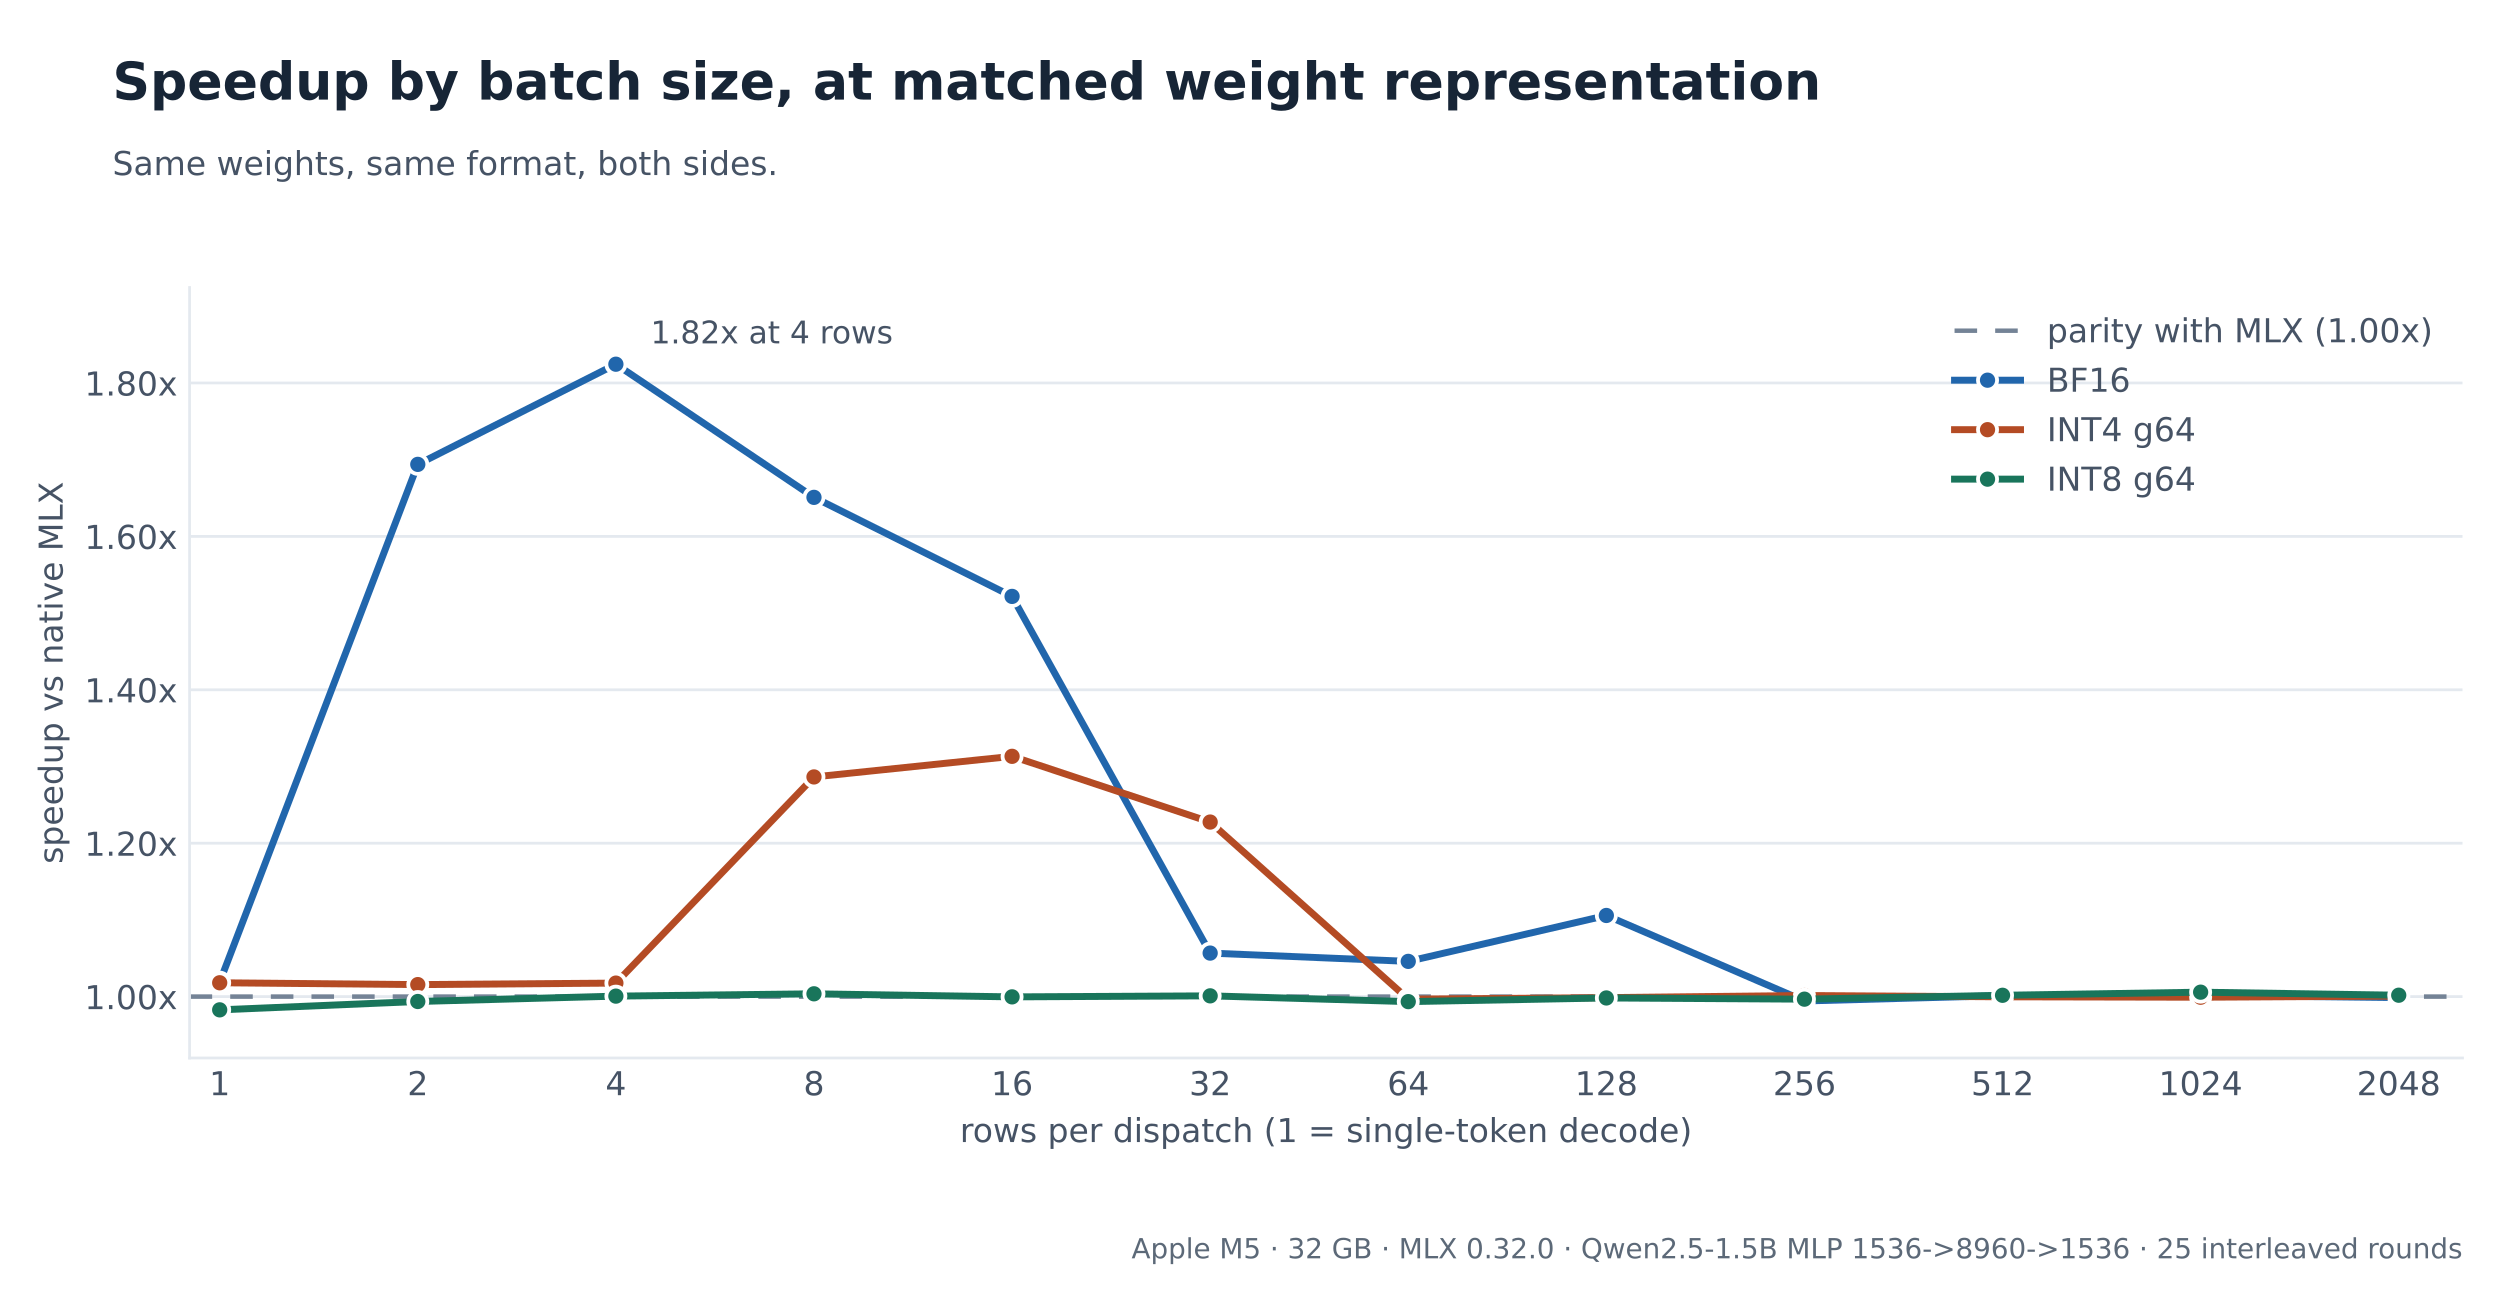
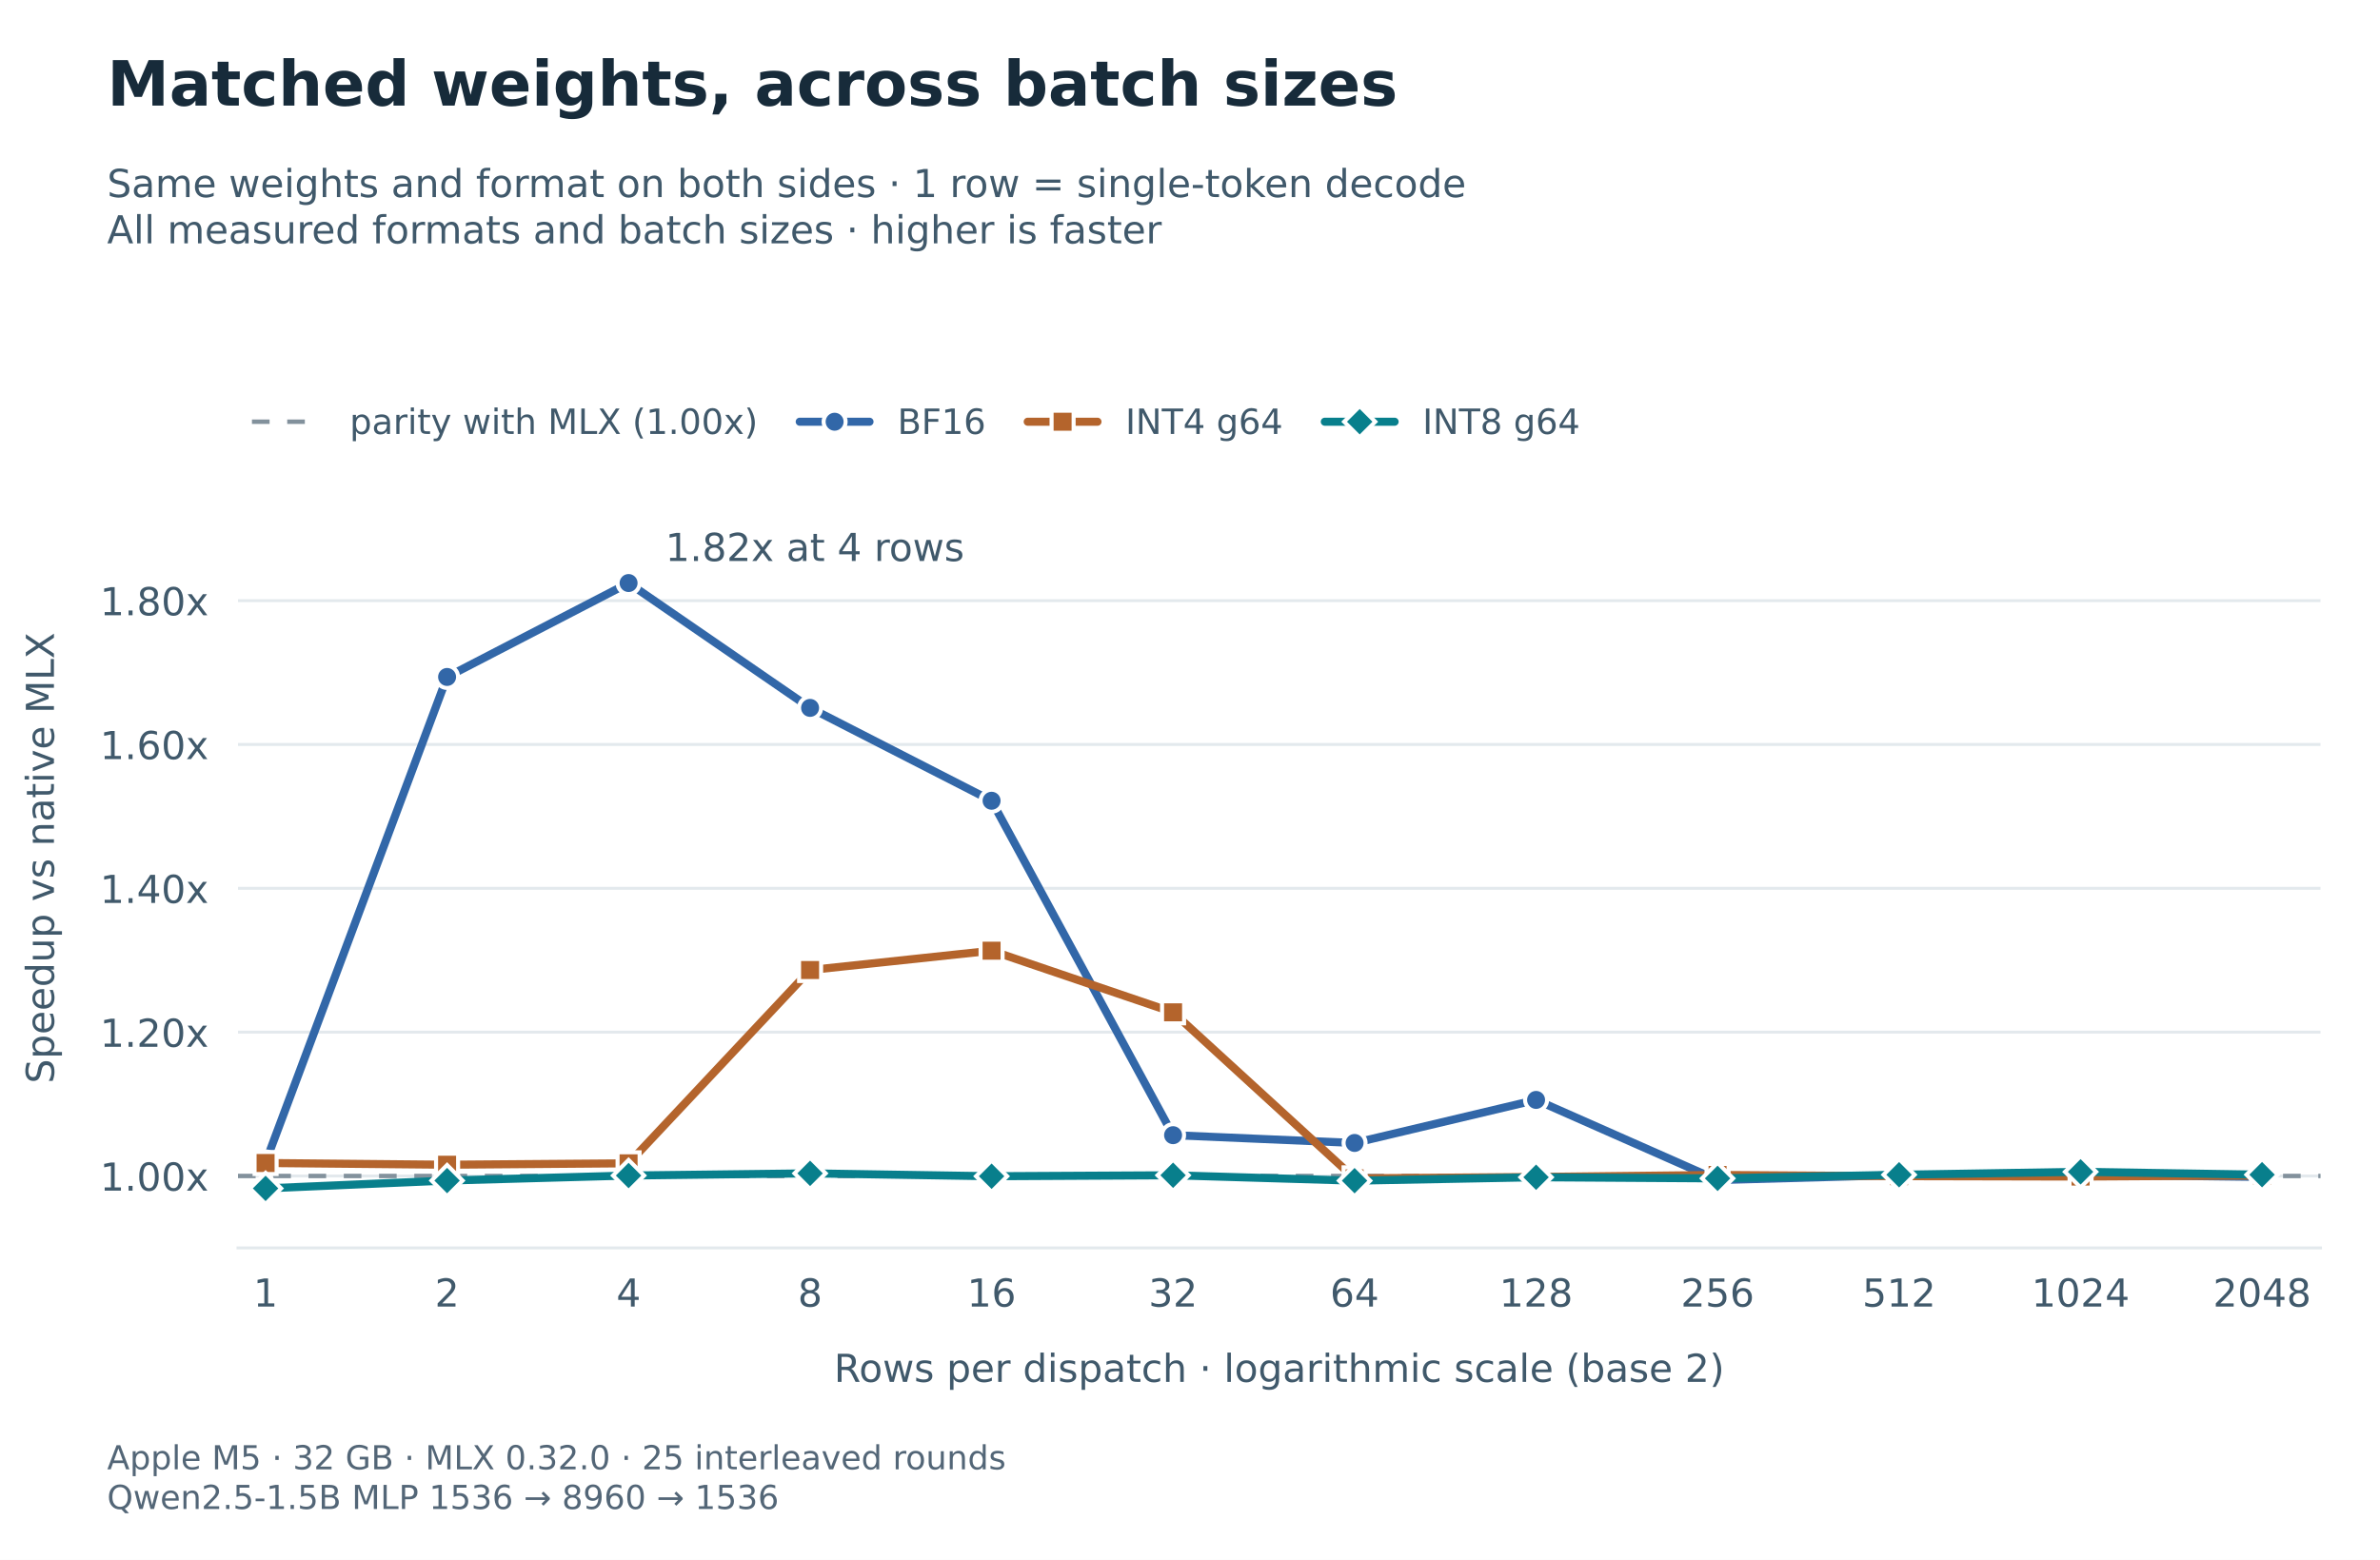
- <svg xmlns="http://www.w3.org/2000/svg" xmlns:xlink="http://www.w3.org/1999/xlink" width="720pt" height="374.4pt" viewBox="0 0 720 374.4" version="1.1">
+ <svg xmlns="http://www.w3.org/2000/svg" xmlns:xlink="http://www.w3.org/1999/xlink" width="648pt" height="424.8pt" viewBox="0 0 648 424.8" version="1.1">
  <defs>
    <style type="text/css">*{stroke-linejoin: round; stroke-linecap: butt}</style>
  </defs>
  <g id="figure_1">
    <g id="patch_1">
-       <path d="M 0 374.4  L 720 374.4  L 720 0  L 0 0  z " style="fill: #ffffff" />
+       <path d="M 0 424.8 L 648 424.8 L 648 0 L 0 0 z " style="fill: #ffffff" />
    </g>
    <g id="axes_1">
      <g id="patch_2">
-         <path d="M 54.6 304.7  L 709.2 304.7  L 709.2 82.8  L 54.6 82.8  z " style="fill: #ffffff" />
+         <path d="M 64.8 339.84 L 631.8 339.84 L 631.8 127.44 L 64.8 127.44 z " style="fill: #ffffff" />
      </g>
      <g id="matplotlib.axis_1">
        <g id="xtick_1">
          <g id="line2d_1" />
          <g id="text_1">
-             <text style="font-size: 9.5px; font-family: 'DejaVu Sans', 'Arial', 'Helvetica', sans-serif; text-anchor: middle; fill: #465365" x="63.272" y="315.418" transform="rotate(-0 63.27194 315.4178)">1</text>
+             <text style="font-size: 10.5px; font-family: 'DejaVu Sans', 'Arial', 'Helvetica', sans-serif; text-anchor: middle; fill: #40596b" x="72.311" y="355.818" transform="rotate(-0 72.31144 355.8175)">1</text>
          </g>
        </g>
        <g id="xtick_2">
          <g id="line2d_2" />
          <g id="text_2">
-             <text style="font-size: 9.5px; font-family: 'DejaVu Sans', 'Arial', 'Helvetica', sans-serif; text-anchor: middle; fill: #465365" x="120.323" y="315.418" transform="rotate(-0 120.323 315.4178)">2</text>
+             <text style="font-size: 10.5px; font-family: 'DejaVu Sans', 'Arial', 'Helvetica', sans-serif; text-anchor: middle; fill: #40596b" x="121.728" y="355.818" transform="rotate(-0 121.7278 355.8175)">2</text>
          </g>
        </g>
        <g id="xtick_3">
          <g id="line2d_3" />
          <g id="text_3">
-             <text style="font-size: 9.5px; font-family: 'DejaVu Sans', 'Arial', 'Helvetica', sans-serif; text-anchor: middle; fill: #465365" x="177.374" y="315.418" transform="rotate(-0 177.3741 315.4178)">4</text>
+             <text style="font-size: 10.5px; font-family: 'DejaVu Sans', 'Arial', 'Helvetica', sans-serif; text-anchor: middle; fill: #40596b" x="171.144" y="355.818" transform="rotate(-0 171.1442 355.8175)">4</text>
          </g>
        </g>
        <g id="xtick_4">
          <g id="line2d_4" />
          <g id="text_4">
-             <text style="font-size: 9.5px; font-family: 'DejaVu Sans', 'Arial', 'Helvetica', sans-serif; text-anchor: middle; fill: #465365" x="234.425" y="315.418" transform="rotate(-0 234.4251 315.4178)">8</text>
+             <text style="font-size: 10.5px; font-family: 'DejaVu Sans', 'Arial', 'Helvetica', sans-serif; text-anchor: middle; fill: #40596b" x="220.561" y="355.818" transform="rotate(-0 220.5605 355.8175)">8</text>
          </g>
        </g>
        <g id="xtick_5">
          <g id="line2d_5" />
          <g id="text_5">
-             <text style="font-size: 9.5px; font-family: 'DejaVu Sans', 'Arial', 'Helvetica', sans-serif; text-anchor: middle; fill: #465365" x="291.476" y="315.418" transform="rotate(-0 291.4762 315.4178)">16</text>
+             <text style="font-size: 10.5px; font-family: 'DejaVu Sans', 'Arial', 'Helvetica', sans-serif; text-anchor: middle; fill: #40596b" x="269.977" y="355.818" transform="rotate(-0 269.9769 355.8175)">16</text>
          </g>
        </g>
        <g id="xtick_6">
          <g id="line2d_6" />
          <g id="text_6">
-             <text style="font-size: 9.5px; font-family: 'DejaVu Sans', 'Arial', 'Helvetica', sans-serif; text-anchor: middle; fill: #465365" x="348.527" y="315.418" transform="rotate(-0 348.5273 315.4178)">32</text>
+             <text style="font-size: 10.5px; font-family: 'DejaVu Sans', 'Arial', 'Helvetica', sans-serif; text-anchor: middle; fill: #40596b" x="319.393" y="355.818" transform="rotate(-0 319.3933 355.8175)">32</text>
          </g>
        </g>
        <g id="xtick_7">
          <g id="line2d_7" />
          <g id="text_7">
-             <text style="font-size: 9.5px; font-family: 'DejaVu Sans', 'Arial', 'Helvetica', sans-serif; text-anchor: middle; fill: #465365" x="405.578" y="315.418" transform="rotate(-0 405.5783 315.4178)">64</text>
+             <text style="font-size: 10.5px; font-family: 'DejaVu Sans', 'Arial', 'Helvetica', sans-serif; text-anchor: middle; fill: #40596b" x="368.81" y="355.818" transform="rotate(-0 368.8096 355.8175)">64</text>
          </g>
        </g>
        <g id="xtick_8">
          <g id="line2d_8" />
          <g id="text_8">
-             <text style="font-size: 9.5px; font-family: 'DejaVu Sans', 'Arial', 'Helvetica', sans-serif; text-anchor: middle; fill: #465365" x="462.629" y="315.418" transform="rotate(-0 462.6294 315.4178)">128</text>
+             <text style="font-size: 10.5px; font-family: 'DejaVu Sans', 'Arial', 'Helvetica', sans-serif; text-anchor: middle; fill: #40596b" x="418.226" y="355.818" transform="rotate(-0 418.226 355.8175)">128</text>
          </g>
        </g>
        <g id="xtick_9">
          <g id="line2d_9" />
          <g id="text_9">
-             <text style="font-size: 9.5px; font-family: 'DejaVu Sans', 'Arial', 'Helvetica', sans-serif; text-anchor: middle; fill: #465365" x="519.68" y="315.418" transform="rotate(-0 519.6805 315.4178)">256</text>
+             <text style="font-size: 10.5px; font-family: 'DejaVu Sans', 'Arial', 'Helvetica', sans-serif; text-anchor: middle; fill: #40596b" x="467.642" y="355.818" transform="rotate(-0 467.6424 355.8175)">256</text>
          </g>
        </g>
        <g id="xtick_10">
          <g id="line2d_10" />
          <g id="text_10">
-             <text style="font-size: 9.5px; font-family: 'DejaVu Sans', 'Arial', 'Helvetica', sans-serif; text-anchor: middle; fill: #465365" x="576.732" y="315.418" transform="rotate(-0 576.7315 315.4178)">512</text>
+             <text style="font-size: 10.5px; font-family: 'DejaVu Sans', 'Arial', 'Helvetica', sans-serif; text-anchor: middle; fill: #40596b" x="517.059" y="355.818" transform="rotate(-0 517.0587 355.8175)">512</text>
          </g>
        </g>
        <g id="xtick_11">
          <g id="line2d_11" />
          <g id="text_11">
-             <text style="font-size: 9.5px; font-family: 'DejaVu Sans', 'Arial', 'Helvetica', sans-serif; text-anchor: middle; fill: #465365" x="633.783" y="315.418" transform="rotate(-0 633.7826 315.4178)">1024</text>
+             <text style="font-size: 10.5px; font-family: 'DejaVu Sans', 'Arial', 'Helvetica', sans-serif; text-anchor: middle; fill: #40596b" x="566.475" y="355.818" transform="rotate(-0 566.4751 355.8175)">1024</text>
          </g>
        </g>
        <g id="xtick_12">
          <g id="line2d_12" />
          <g id="text_12">
-             <text style="font-size: 9.5px; font-family: 'DejaVu Sans', 'Arial', 'Helvetica', sans-serif; text-anchor: middle; fill: #465365" x="690.834" y="315.418" transform="rotate(-0 690.8337 315.4178)">2048</text>
+             <text style="font-size: 10.5px; font-family: 'DejaVu Sans', 'Arial', 'Helvetica', sans-serif; text-anchor: middle; fill: #40596b" x="615.891" y="355.818" transform="rotate(-0 615.8915 355.8175)">2048</text>
          </g>
        </g>
        <g id="text_13">
-           <text style="font-size: 9.5px; font-family: 'DejaVu Sans', 'Arial', 'Helvetica', sans-serif; text-anchor: middle; fill: #465365" x="381.9" y="328.919" transform="rotate(-0 381.9 328.9185)">rows per dispatch  (1 = single-token decode)</text>
+           <text style="font-size: 10.5px; font-family: 'DejaVu Sans', 'Arial', 'Helvetica', sans-serif; text-anchor: middle; fill: #40596b" x="348.3" y="376.318" transform="rotate(-0 348.3 376.3184)">Rows per dispatch · logarithmic scale (base 2)</text>
        </g>
      </g>
      <g id="matplotlib.axis_2">
        <g id="ytick_1">
          <g id="line2d_13">
-             <path d="M 54.6 287.027  L 709.2 287.027  " clip-path="url(#pa5e2920972)" style="fill: none; stroke: #e4e9ef; stroke-width: 0.8; stroke-linecap: square" />
+             <path d="M 64.8 320.254 L 631.8 320.254 " clip-path="url(#pba3c304849)" style="fill: none; stroke: #e3e9ed; stroke-width: 0.8; stroke-linecap: round" />
          </g>
          <g id="line2d_14" />
          <g id="text_14">
-             <text style="font-size: 9.5px; font-family: 'DejaVu Sans', 'Arial', 'Helvetica', sans-serif; text-anchor: end; fill: #465365" x="51.1" y="290.636" transform="rotate(-0 51.1 290.6356)">1.00x</text>
+             <text style="font-size: 10.5px; font-family: 'DejaVu Sans', 'Arial', 'Helvetica', sans-serif; text-anchor: end; fill: #40596b" x="56.8" y="324.243" transform="rotate(-0 56.8 324.2429)">1.00x</text>
          </g>
        </g>
        <g id="ytick_2">
          <g id="line2d_15">
-             <path d="M 54.6 242.844  L 709.2 242.844  " clip-path="url(#pa5e2920972)" style="fill: none; stroke: #e4e9ef; stroke-width: 0.8; stroke-linecap: square" />
+             <path d="M 64.8 281.082 L 631.8 281.082 " clip-path="url(#pba3c304849)" style="fill: none; stroke: #e3e9ed; stroke-width: 0.8; stroke-linecap: round" />
          </g>
          <g id="line2d_16" />
          <g id="text_15">
-             <text style="font-size: 9.5px; font-family: 'DejaVu Sans', 'Arial', 'Helvetica', sans-serif; text-anchor: end; fill: #465365" x="51.1" y="246.453" transform="rotate(-0 51.1 246.4525)">1.20x</text>
+             <text style="font-size: 10.5px; font-family: 'DejaVu Sans', 'Arial', 'Helvetica', sans-serif; text-anchor: end; fill: #40596b" x="56.8" y="285.071" transform="rotate(-0 56.8 285.0712)">1.20x</text>
          </g>
        </g>
        <g id="ytick_3">
          <g id="line2d_17">
-             <path d="M 54.6 198.661  L 709.2 198.661  " clip-path="url(#pa5e2920972)" style="fill: none; stroke: #e4e9ef; stroke-width: 0.8; stroke-linecap: square" />
+             <path d="M 64.8 241.911 L 631.8 241.911 " clip-path="url(#pba3c304849)" style="fill: none; stroke: #e3e9ed; stroke-width: 0.8; stroke-linecap: round" />
          </g>
          <g id="line2d_18" />
          <g id="text_16">
-             <text style="font-size: 9.5px; font-family: 'DejaVu Sans', 'Arial', 'Helvetica', sans-serif; text-anchor: end; fill: #465365" x="51.1" y="202.269" transform="rotate(-0 51.1 202.2694)">1.40x</text>
+             <text style="font-size: 10.5px; font-family: 'DejaVu Sans', 'Arial', 'Helvetica', sans-serif; text-anchor: end; fill: #40596b" x="56.8" y="245.9" transform="rotate(-0 56.8 245.8995)">1.40x</text>
          </g>
        </g>
        <g id="ytick_4">
          <g id="line2d_19">
-             <path d="M 54.6 154.477  L 709.2 154.477  " clip-path="url(#pa5e2920972)" style="fill: none; stroke: #e4e9ef; stroke-width: 0.8; stroke-linecap: square" />
+             <path d="M 64.8 202.739 L 631.8 202.739 " clip-path="url(#pba3c304849)" style="fill: none; stroke: #e3e9ed; stroke-width: 0.8; stroke-linecap: round" />
          </g>
          <g id="line2d_20" />
          <g id="text_17">
-             <text style="font-size: 9.5px; font-family: 'DejaVu Sans', 'Arial', 'Helvetica', sans-serif; text-anchor: end; fill: #465365" x="51.1" y="158.086" transform="rotate(-0 51.1 158.0863)">1.60x</text>
+             <text style="font-size: 10.5px; font-family: 'DejaVu Sans', 'Arial', 'Helvetica', sans-serif; text-anchor: end; fill: #40596b" x="56.8" y="206.728" transform="rotate(-0 56.8 206.7278)">1.60x</text>
          </g>
        </g>
        <g id="ytick_5">
          <g id="line2d_21">
-             <path d="M 54.6 110.294  L 709.2 110.294  " clip-path="url(#pa5e2920972)" style="fill: none; stroke: #e4e9ef; stroke-width: 0.8; stroke-linecap: square" />
+             <path d="M 64.8 163.567 L 631.8 163.567 " clip-path="url(#pba3c304849)" style="fill: none; stroke: #e3e9ed; stroke-width: 0.8; stroke-linecap: round" />
          </g>
          <g id="line2d_22" />
          <g id="text_18">
-             <text style="font-size: 9.5px; font-family: 'DejaVu Sans', 'Arial', 'Helvetica', sans-serif; text-anchor: end; fill: #465365" x="51.1" y="113.903" transform="rotate(-0 51.1 113.9032)">1.80x</text>
+             <text style="font-size: 10.5px; font-family: 'DejaVu Sans', 'Arial', 'Helvetica', sans-serif; text-anchor: end; fill: #40596b" x="56.8" y="167.556" transform="rotate(-0 56.8 167.5561)">1.80x</text>
          </g>
        </g>
        <g id="text_19">
-           <text style="font-size: 9.5px; font-family: 'DejaVu Sans', 'Arial', 'Helvetica', sans-serif; text-anchor: middle; fill: #465365" x="18.043" y="193.75" transform="rotate(-90 18.04262 193.75)">speedup vs native MLX</text>
+           <text style="font-size: 10.5px; font-family: 'DejaVu Sans', 'Arial', 'Helvetica', sans-serif; text-anchor: middle; fill: #40596b" x="14.684" y="233.64" transform="rotate(-90 14.68394 233.64)">Speedup vs native MLX</text>
        </g>
      </g>
      <g id="line2d_23">
-         <path d="M 54.6 287.027  L 709.2 287.027  " clip-path="url(#pa5e2920972)" style="fill: none; stroke-dasharray: 6.5,5.2; stroke-dashoffset: 0; stroke: #748396; stroke-width: 1.3" />
+         <path d="M 64.8 320.254 L 631.8 320.254 " clip-path="url(#pba3c304849)" style="fill: none; stroke-dasharray: 4.8,4.8; stroke-dashoffset: 0; stroke: #82919c; stroke-width: 1.2" />
      </g>
      <g id="patch_3">
-         <path d="M 54.6 304.7  L 54.6 82.8  " style="fill: none; stroke: #e4e9ef; stroke-width: 0.8; stroke-linejoin: miter; stroke-linecap: square" />
-       </g>
-       <g id="patch_4">
-         <path d="M 54.6 304.7  L 709.2 304.7  " style="fill: none; stroke: #e4e9ef; stroke-width: 0.8; stroke-linejoin: miter; stroke-linecap: square" />
+         <path d="M 64.8 339.84 L 631.8 339.84 " style="fill: none; stroke: #e3e9ed; stroke-width: 0.8; stroke-linejoin: miter; stroke-linecap: square" />
      </g>
      <g id="line2d_24">
-         <path d="M 63.272 282.855  L 120.323 133.739  L 177.374 104.892  L 234.425 143.24  L 291.476 171.764  L 348.527 274.489  L 405.578 276.877  L 462.629 263.656  L 519.68 288.282  L 576.732 286.748  L 633.783 286.651  L 690.834 287.311  " clip-path="url(#pa5e2920972)" style="fill: none; stroke: #2166ac; stroke-width: 2; stroke-linecap: square" />
+         <path d="M 72.311 316.555 L 121.728 184.353 L 171.144 158.777 L 220.561 192.776 L 269.977 218.065 L 319.393 309.138 L 368.81 311.256 L 418.226 299.535 L 467.642 321.367 L 517.059 320.007 L 566.475 319.921 L 615.891 320.507 " clip-path="url(#pba3c304849)" style="fill: none; stroke: #3267a8; stroke-width: 2.2; stroke-linecap: round" />
        <defs>
-           <path id="m6dee7b2110" d="M 0 2.75  C 0.729 2.75 1.429 2.46 1.945 1.945  C 2.46 1.429 2.75 0.729 2.75 0  C 2.75 -0.729 2.46 -1.429 1.945 -1.945  C 1.429 -2.46 0.729 -2.75 0 -2.75  C -0.729 -2.75 -1.429 -2.46 -1.945 -1.945  C -2.46 -1.429 -2.75 -0.729 -2.75 0  C -2.75 0.729 -2.46 1.429 -1.945 1.945  C -1.429 2.46 -0.729 2.75 0 2.75  z " style="stroke: #ffffff; stroke-width: 1.1" />
+           <path id="m3333c033c1" d="M 0 3 C 0.796 3 1.559 2.684 2.121 2.121 C 2.684 1.559 3 0.796 3 0 C 3 -0.796 2.684 -1.559 2.121 -2.121 C 1.559 -2.684 0.796 -3 0 -3 C -0.796 -3 -1.559 -2.684 -2.121 -2.121 C -2.684 -1.559 -3 -0.796 -3 0 C -3 0.796 -2.684 1.559 -2.121 2.121 C -1.559 2.684 -0.796 3 0 3 z " style="stroke: #ffffff; stroke-width: 1.1" />
        </defs>
-         <g clip-path="url(#pa5e2920972)">
-           <use xlink:href="#m6dee7b2110" x="63.272" y="282.855" style="fill: #2166ac; stroke: #ffffff; stroke-width: 1.1" />
-           <use xlink:href="#m6dee7b2110" x="120.323" y="133.739" style="fill: #2166ac; stroke: #ffffff; stroke-width: 1.1" />
-           <use xlink:href="#m6dee7b2110" x="177.374" y="104.892" style="fill: #2166ac; stroke: #ffffff; stroke-width: 1.1" />
-           <use xlink:href="#m6dee7b2110" x="234.425" y="143.24" style="fill: #2166ac; stroke: #ffffff; stroke-width: 1.1" />
-           <use xlink:href="#m6dee7b2110" x="291.476" y="171.764" style="fill: #2166ac; stroke: #ffffff; stroke-width: 1.1" />
-           <use xlink:href="#m6dee7b2110" x="348.527" y="274.489" style="fill: #2166ac; stroke: #ffffff; stroke-width: 1.1" />
-           <use xlink:href="#m6dee7b2110" x="405.578" y="276.877" style="fill: #2166ac; stroke: #ffffff; stroke-width: 1.1" />
-           <use xlink:href="#m6dee7b2110" x="462.629" y="263.656" style="fill: #2166ac; stroke: #ffffff; stroke-width: 1.1" />
-           <use xlink:href="#m6dee7b2110" x="519.68" y="288.282" style="fill: #2166ac; stroke: #ffffff; stroke-width: 1.1" />
-           <use xlink:href="#m6dee7b2110" x="576.732" y="286.748" style="fill: #2166ac; stroke: #ffffff; stroke-width: 1.1" />
-           <use xlink:href="#m6dee7b2110" x="633.783" y="286.651" style="fill: #2166ac; stroke: #ffffff; stroke-width: 1.1" />
-           <use xlink:href="#m6dee7b2110" x="690.834" y="287.311" style="fill: #2166ac; stroke: #ffffff; stroke-width: 1.1" />
+         <g clip-path="url(#pba3c304849)">
+           <use xlink:href="#m3333c033c1" x="72.311" y="316.555" style="fill: #3267a8; stroke: #ffffff; stroke-width: 1.1" />
+           <use xlink:href="#m3333c033c1" x="121.728" y="184.353" style="fill: #3267a8; stroke: #ffffff; stroke-width: 1.1" />
+           <use xlink:href="#m3333c033c1" x="171.144" y="158.777" style="fill: #3267a8; stroke: #ffffff; stroke-width: 1.1" />
+           <use xlink:href="#m3333c033c1" x="220.561" y="192.776" style="fill: #3267a8; stroke: #ffffff; stroke-width: 1.1" />
+           <use xlink:href="#m3333c033c1" x="269.977" y="218.065" style="fill: #3267a8; stroke: #ffffff; stroke-width: 1.1" />
+           <use xlink:href="#m3333c033c1" x="319.393" y="309.138" style="fill: #3267a8; stroke: #ffffff; stroke-width: 1.1" />
+           <use xlink:href="#m3333c033c1" x="368.81" y="311.256" style="fill: #3267a8; stroke: #ffffff; stroke-width: 1.1" />
+           <use xlink:href="#m3333c033c1" x="418.226" y="299.535" style="fill: #3267a8; stroke: #ffffff; stroke-width: 1.1" />
+           <use xlink:href="#m3333c033c1" x="467.642" y="321.367" style="fill: #3267a8; stroke: #ffffff; stroke-width: 1.1" />
+           <use xlink:href="#m3333c033c1" x="517.059" y="320.007" style="fill: #3267a8; stroke: #ffffff; stroke-width: 1.1" />
+           <use xlink:href="#m3333c033c1" x="566.475" y="319.921" style="fill: #3267a8; stroke: #ffffff; stroke-width: 1.1" />
+           <use xlink:href="#m3333c033c1" x="615.891" y="320.507" style="fill: #3267a8; stroke: #ffffff; stroke-width: 1.1" />
        </g>
      </g>
      <g id="line2d_25">
-         <path d="M 63.272 283.037  L 120.323 283.565  L 177.374 283.132  L 234.425 223.758  L 291.476 217.822  L 348.527 236.752  L 405.578 287.752  L 462.629 287.317  L 519.68 286.705  L 576.732 287.081  L 633.783 287.203  L 690.834 286.881  " clip-path="url(#pa5e2920972)" style="fill: none; stroke: #b44b24; stroke-width: 2; stroke-linecap: square" />
+         <path d="M 72.311 316.717 L 121.728 317.185 L 171.144 316.801 L 220.561 264.162 L 269.977 258.898 L 319.393 275.682 L 368.81 320.897 L 418.226 320.512 L 467.642 319.968 L 517.059 320.302 L 566.475 320.41 L 615.891 320.125 " clip-path="url(#pba3c304849)" style="fill: none; stroke: #b4642c; stroke-width: 2.2; stroke-linecap: round" />
        <defs>
-           <path id="me8ed803c81" d="M 0 2.75  C 0.729 2.75 1.429 2.46 1.945 1.945  C 2.46 1.429 2.75 0.729 2.75 0  C 2.75 -0.729 2.46 -1.429 1.945 -1.945  C 1.429 -2.46 0.729 -2.75 0 -2.75  C -0.729 -2.75 -1.429 -2.46 -1.945 -1.945  C -2.46 -1.429 -2.75 -0.729 -2.75 0  C -2.75 0.729 -2.46 1.429 -1.945 1.945  C -1.429 2.46 -0.729 2.75 0 2.75  z " style="stroke: #ffffff; stroke-width: 1.1" />
+           <path id="mcf9e9d4068" d="M -3 3 L 3 3 L 3 -3 L -3 -3 z " style="stroke: #ffffff; stroke-width: 1.1; stroke-linejoin: miter" />
        </defs>
-         <g clip-path="url(#pa5e2920972)">
-           <use xlink:href="#me8ed803c81" x="63.272" y="283.037" style="fill: #b44b24; stroke: #ffffff; stroke-width: 1.1" />
-           <use xlink:href="#me8ed803c81" x="120.323" y="283.565" style="fill: #b44b24; stroke: #ffffff; stroke-width: 1.1" />
-           <use xlink:href="#me8ed803c81" x="177.374" y="283.132" style="fill: #b44b24; stroke: #ffffff; stroke-width: 1.1" />
-           <use xlink:href="#me8ed803c81" x="234.425" y="223.758" style="fill: #b44b24; stroke: #ffffff; stroke-width: 1.1" />
-           <use xlink:href="#me8ed803c81" x="291.476" y="217.822" style="fill: #b44b24; stroke: #ffffff; stroke-width: 1.1" />
-           <use xlink:href="#me8ed803c81" x="348.527" y="236.752" style="fill: #b44b24; stroke: #ffffff; stroke-width: 1.1" />
-           <use xlink:href="#me8ed803c81" x="405.578" y="287.752" style="fill: #b44b24; stroke: #ffffff; stroke-width: 1.1" />
-           <use xlink:href="#me8ed803c81" x="462.629" y="287.317" style="fill: #b44b24; stroke: #ffffff; stroke-width: 1.1" />
-           <use xlink:href="#me8ed803c81" x="519.68" y="286.705" style="fill: #b44b24; stroke: #ffffff; stroke-width: 1.1" />
-           <use xlink:href="#me8ed803c81" x="576.732" y="287.081" style="fill: #b44b24; stroke: #ffffff; stroke-width: 1.1" />
-           <use xlink:href="#me8ed803c81" x="633.783" y="287.203" style="fill: #b44b24; stroke: #ffffff; stroke-width: 1.1" />
-           <use xlink:href="#me8ed803c81" x="690.834" y="286.881" style="fill: #b44b24; stroke: #ffffff; stroke-width: 1.1" />
+         <g clip-path="url(#pba3c304849)">
+           <use xlink:href="#mcf9e9d4068" x="72.311" y="316.717" style="fill: #b4642c; stroke: #ffffff; stroke-width: 1.1; stroke-linejoin: miter" />
+           <use xlink:href="#mcf9e9d4068" x="121.728" y="317.185" style="fill: #b4642c; stroke: #ffffff; stroke-width: 1.1; stroke-linejoin: miter" />
+           <use xlink:href="#mcf9e9d4068" x="171.144" y="316.801" style="fill: #b4642c; stroke: #ffffff; stroke-width: 1.1; stroke-linejoin: miter" />
+           <use xlink:href="#mcf9e9d4068" x="220.561" y="264.162" style="fill: #b4642c; stroke: #ffffff; stroke-width: 1.1; stroke-linejoin: miter" />
+           <use xlink:href="#mcf9e9d4068" x="269.977" y="258.898" style="fill: #b4642c; stroke: #ffffff; stroke-width: 1.1; stroke-linejoin: miter" />
+           <use xlink:href="#mcf9e9d4068" x="319.393" y="275.682" style="fill: #b4642c; stroke: #ffffff; stroke-width: 1.1; stroke-linejoin: miter" />
+           <use xlink:href="#mcf9e9d4068" x="368.81" y="320.897" style="fill: #b4642c; stroke: #ffffff; stroke-width: 1.1; stroke-linejoin: miter" />
+           <use xlink:href="#mcf9e9d4068" x="418.226" y="320.512" style="fill: #b4642c; stroke: #ffffff; stroke-width: 1.1; stroke-linejoin: miter" />
+           <use xlink:href="#mcf9e9d4068" x="467.642" y="319.968" style="fill: #b4642c; stroke: #ffffff; stroke-width: 1.1; stroke-linejoin: miter" />
+           <use xlink:href="#mcf9e9d4068" x="517.059" y="320.302" style="fill: #b4642c; stroke: #ffffff; stroke-width: 1.1; stroke-linejoin: miter" />
+           <use xlink:href="#mcf9e9d4068" x="566.475" y="320.41" style="fill: #b4642c; stroke: #ffffff; stroke-width: 1.1; stroke-linejoin: miter" />
+           <use xlink:href="#mcf9e9d4068" x="615.891" y="320.125" style="fill: #b4642c; stroke: #ffffff; stroke-width: 1.1; stroke-linejoin: miter" />
        </g>
      </g>
      <g id="line2d_26">
-         <path d="M 63.272 290.836  L 120.323 288.432  L 177.374 286.885  L 234.425 286.215  L 291.476 287.1  L 348.527 286.804  L 405.578 288.468  L 462.629 287.413  L 519.68 287.76  L 576.732 286.643  L 633.783 285.745  L 690.834 286.623  " clip-path="url(#pa5e2920972)" style="fill: none; stroke: #19755b; stroke-width: 2; stroke-linecap: square" />
+         <path d="M 72.311 323.631 L 121.728 321.5 L 171.144 320.129 L 220.561 319.535 L 269.977 320.319 L 319.393 320.057 L 368.81 321.532 L 418.226 320.597 L 467.642 320.905 L 517.059 319.914 L 566.475 319.118 L 615.891 319.896 " clip-path="url(#pba3c304849)" style="fill: none; stroke: #087f8c; stroke-width: 2.2; stroke-linecap: round" />
        <defs>
-           <path id="md6499a2bed" d="M 0 2.75  C 0.729 2.75 1.429 2.46 1.945 1.945  C 2.46 1.429 2.75 0.729 2.75 0  C 2.75 -0.729 2.46 -1.429 1.945 -1.945  C 1.429 -2.46 0.729 -2.75 0 -2.75  C -0.729 -2.75 -1.429 -2.46 -1.945 -1.945  C -2.46 -1.429 -2.75 -0.729 -2.75 0  C -2.75 0.729 -2.46 1.429 -1.945 1.945  C -1.429 2.46 -0.729 2.75 0 2.75  z " style="stroke: #ffffff; stroke-width: 1.1" />
+           <path id="mf3a9fc7429" d="M -0 4.243 L 4.243 0 L 0 -4.243 L -4.243 -0 z " style="stroke: #ffffff; stroke-width: 1.1; stroke-linejoin: miter" />
        </defs>
-         <g clip-path="url(#pa5e2920972)">
-           <use xlink:href="#md6499a2bed" x="63.272" y="290.836" style="fill: #19755b; stroke: #ffffff; stroke-width: 1.1" />
-           <use xlink:href="#md6499a2bed" x="120.323" y="288.432" style="fill: #19755b; stroke: #ffffff; stroke-width: 1.1" />
-           <use xlink:href="#md6499a2bed" x="177.374" y="286.885" style="fill: #19755b; stroke: #ffffff; stroke-width: 1.1" />
-           <use xlink:href="#md6499a2bed" x="234.425" y="286.215" style="fill: #19755b; stroke: #ffffff; stroke-width: 1.1" />
-           <use xlink:href="#md6499a2bed" x="291.476" y="287.1" style="fill: #19755b; stroke: #ffffff; stroke-width: 1.1" />
-           <use xlink:href="#md6499a2bed" x="348.527" y="286.804" style="fill: #19755b; stroke: #ffffff; stroke-width: 1.1" />
-           <use xlink:href="#md6499a2bed" x="405.578" y="288.468" style="fill: #19755b; stroke: #ffffff; stroke-width: 1.1" />
-           <use xlink:href="#md6499a2bed" x="462.629" y="287.413" style="fill: #19755b; stroke: #ffffff; stroke-width: 1.1" />
-           <use xlink:href="#md6499a2bed" x="519.68" y="287.76" style="fill: #19755b; stroke: #ffffff; stroke-width: 1.1" />
-           <use xlink:href="#md6499a2bed" x="576.732" y="286.643" style="fill: #19755b; stroke: #ffffff; stroke-width: 1.1" />
-           <use xlink:href="#md6499a2bed" x="633.783" y="285.745" style="fill: #19755b; stroke: #ffffff; stroke-width: 1.1" />
-           <use xlink:href="#md6499a2bed" x="690.834" y="286.623" style="fill: #19755b; stroke: #ffffff; stroke-width: 1.1" />
+         <g clip-path="url(#pba3c304849)">
+           <use xlink:href="#mf3a9fc7429" x="72.311" y="323.631" style="fill: #087f8c; stroke: #ffffff; stroke-width: 1.1; stroke-linejoin: miter" />
+           <use xlink:href="#mf3a9fc7429" x="121.728" y="321.5" style="fill: #087f8c; stroke: #ffffff; stroke-width: 1.1; stroke-linejoin: miter" />
+           <use xlink:href="#mf3a9fc7429" x="171.144" y="320.129" style="fill: #087f8c; stroke: #ffffff; stroke-width: 1.1; stroke-linejoin: miter" />
+           <use xlink:href="#mf3a9fc7429" x="220.561" y="319.535" style="fill: #087f8c; stroke: #ffffff; stroke-width: 1.1; stroke-linejoin: miter" />
+           <use xlink:href="#mf3a9fc7429" x="269.977" y="320.319" style="fill: #087f8c; stroke: #ffffff; stroke-width: 1.1; stroke-linejoin: miter" />
+           <use xlink:href="#mf3a9fc7429" x="319.393" y="320.057" style="fill: #087f8c; stroke: #ffffff; stroke-width: 1.1; stroke-linejoin: miter" />
+           <use xlink:href="#mf3a9fc7429" x="368.81" y="321.532" style="fill: #087f8c; stroke: #ffffff; stroke-width: 1.1; stroke-linejoin: miter" />
+           <use xlink:href="#mf3a9fc7429" x="418.226" y="320.597" style="fill: #087f8c; stroke: #ffffff; stroke-width: 1.1; stroke-linejoin: miter" />
+           <use xlink:href="#mf3a9fc7429" x="467.642" y="320.905" style="fill: #087f8c; stroke: #ffffff; stroke-width: 1.1; stroke-linejoin: miter" />
+           <use xlink:href="#mf3a9fc7429" x="517.059" y="319.914" style="fill: #087f8c; stroke: #ffffff; stroke-width: 1.1; stroke-linejoin: miter" />
+           <use xlink:href="#mf3a9fc7429" x="566.475" y="319.118" style="fill: #087f8c; stroke: #ffffff; stroke-width: 1.1; stroke-linejoin: miter" />
+           <use xlink:href="#mf3a9fc7429" x="615.891" y="319.896" style="fill: #087f8c; stroke: #ffffff; stroke-width: 1.1; stroke-linejoin: miter" />
        </g>
      </g>
      <g id="text_20">
-         <text style="font-size: 9px; font-family: 'DejaVu Sans', 'Arial', 'Helvetica', sans-serif; text-anchor: start; fill: #465365" x="187.374" y="98.892" transform="rotate(-0 187.3741 98.89155)">1.82x at 4 rows</text>
+         <text style="font-size: 10.5px; font-family: 'DejaVu Sans', 'Arial', 'Helvetica', sans-serif; text-anchor: start; fill: #40596b" x="181.144" y="152.777" transform="rotate(-0 181.1442 152.7774)">1.82x at 4 rows</text>
      </g>
      <g id="legend_1">
        <g id="line2d_27">
-           <path d="M 562.909 95.244  L 572.409 95.244  L 581.909 95.244  " style="fill: none; stroke-dasharray: 6.5,5.2; stroke-dashoffset: 0; stroke: #748396; stroke-width: 1.3" />
+           <path d="M 68.6 114.847 L 78.1 114.847 L 87.6 114.847 " style="fill: none; stroke-dasharray: 4.8,4.8; stroke-dashoffset: 0; stroke: #82919c; stroke-width: 1.2" />
        </g>
        <g id="text_21">
-           <text style="font-size: 9.5px; font-family: 'DejaVu Sans', 'Arial', 'Helvetica', sans-serif; text-anchor: start; fill: #465365" x="589.509" y="98.569" transform="rotate(-0 589.5089 98.56852)">parity with MLX (1.00x)</text>
+           <text style="font-size: 9.5px; font-family: 'DejaVu Sans', 'Arial', 'Helvetica', sans-serif; text-anchor: start; fill: #40596b" x="95.2" y="118.172" transform="rotate(-0 95.2 118.1718)">parity with MLX (1.00x)</text>
        </g>
        <g id="line2d_28">
-           <path d="M 562.909 109.494  L 572.409 109.494  L 581.909 109.494  " style="fill: none; stroke: #2166ac; stroke-width: 2; stroke-linecap: square" />
+           <path d="M 217.741 114.847 L 227.241 114.847 L 236.741 114.847 " style="fill: none; stroke: #3267a8; stroke-width: 2.2; stroke-linecap: round" />
          <g>
-             <use xlink:href="#m6dee7b2110" x="572.409" y="109.494" style="fill: #2166ac; stroke: #ffffff; stroke-width: 1.1" />
+             <use xlink:href="#m3333c033c1" x="227.241" y="114.847" style="fill: #3267a8; stroke: #ffffff; stroke-width: 1.1" />
          </g>
        </g>
        <g id="text_22">
-           <text style="font-size: 9.5px; font-family: 'DejaVu Sans', 'Arial', 'Helvetica', sans-serif; text-anchor: start; fill: #465365" x="589.509" y="112.819" transform="rotate(-0 589.5089 112.8193)">BF16</text>
+           <text style="font-size: 9.5px; font-family: 'DejaVu Sans', 'Arial', 'Helvetica', sans-serif; text-anchor: start; fill: #40596b" x="244.341" y="118.172" transform="rotate(-0 244.3411 118.1718)">BF16</text>
        </g>
        <g id="line2d_29">
-           <path d="M 562.909 123.745  L 572.409 123.745  L 581.909 123.745  " style="fill: none; stroke: #b44b24; stroke-width: 2; stroke-linecap: square" />
+           <path d="M 279.812 114.847 L 289.312 114.847 L 298.812 114.847 " style="fill: none; stroke: #b4642c; stroke-width: 2.2; stroke-linecap: round" />
          <g>
-             <use xlink:href="#me8ed803c81" x="572.409" y="123.745" style="fill: #b44b24; stroke: #ffffff; stroke-width: 1.1" />
+             <use xlink:href="#mcf9e9d4068" x="289.312" y="114.847" style="fill: #b4642c; stroke: #ffffff; stroke-width: 1.1; stroke-linejoin: miter" />
          </g>
        </g>
        <g id="text_23">
-           <text style="font-size: 9.5px; font-family: 'DejaVu Sans', 'Arial', 'Helvetica', sans-serif; text-anchor: start; fill: #465365" x="589.509" y="127.07" transform="rotate(-0 589.5089 127.07)">INT4 g64</text>
+           <text style="font-size: 9.5px; font-family: 'DejaVu Sans', 'Arial', 'Helvetica', sans-serif; text-anchor: start; fill: #40596b" x="306.412" y="118.172" transform="rotate(-0 306.4117 118.1718)">INT4 g64</text>
        </g>
        <g id="line2d_30">
-           <path d="M 562.909 137.996  L 572.409 137.996  L 581.909 137.996  " style="fill: none; stroke: #19755b; stroke-width: 2; stroke-linecap: square" />
+           <path d="M 360.707 114.847 L 370.207 114.847 L 379.707 114.847 " style="fill: none; stroke: #087f8c; stroke-width: 2.2; stroke-linecap: round" />
          <g>
-             <use xlink:href="#md6499a2bed" x="572.409" y="137.996" style="fill: #19755b; stroke: #ffffff; stroke-width: 1.1" />
+             <use xlink:href="#mf3a9fc7429" x="370.207" y="114.847" style="fill: #087f8c; stroke: #ffffff; stroke-width: 1.1; stroke-linejoin: miter" />
          </g>
        </g>
        <g id="text_24">
-           <text style="font-size: 9.5px; font-family: 'DejaVu Sans', 'Arial', 'Helvetica', sans-serif; text-anchor: start; fill: #465365" x="589.509" y="141.321" transform="rotate(-0 589.5089 141.3207)">INT8 g64</text>
+           <text style="font-size: 9.5px; font-family: 'DejaVu Sans', 'Arial', 'Helvetica', sans-serif; text-anchor: start; fill: #40596b" x="387.307" y="118.172" transform="rotate(-0 387.3072 118.1718)">INT8 g64</text>
        </g>
      </g>
    </g>
    <g id="text_25">
-       <text style="font-weight: 700; font-size: 15px; font-family: 'DejaVu Sans', 'Arial', 'Helvetica', sans-serif; text-anchor: start; fill: #172536" x="32.4" y="28.678" transform="rotate(-0 32.4 28.67766)">Speedup by batch size, at matched weight representation</text>
+       <text style="font-weight: 700; font-size: 17px; font-family: 'DejaVu Sans', 'Arial', 'Helvetica', sans-serif; text-anchor: start; fill: #172b3a" x="29.16" y="28.757" transform="rotate(-0 29.16 28.75734)">Matched weights, across batch sizes</text>
    </g>
    <g id="text_26">
-       <text style="font-size: 9.5px; font-family: 'DejaVu Sans', 'Arial', 'Helvetica', sans-serif; text-anchor: start; fill: #465365" x="32.4" y="50.419" transform="rotate(-0 32.4 50.41852)">Same weights, same format, both sides.</text>
+       <text style="font-size: 10.5px; font-family: 'DejaVu Sans', 'Arial', 'Helvetica', sans-serif; fill: #40596b" transform="translate(29.16 53.66938)">Same weights and format on both sides · 1 row = single-token decode</text>
+       <text style="font-size: 10.5px; font-family: 'DejaVu Sans', 'Arial', 'Helvetica', sans-serif; fill: #40596b" transform="translate(29.16 66.27226)">All measured formats and batch sizes · higher is faster</text>
    </g>
    <g id="text_27">
-       <text style="font-size: 8px; font-family: 'DejaVu Sans', 'Arial', 'Helvetica', sans-serif; text-anchor: end; fill: #5c6978" x="709.2" y="362.398" transform="rotate(-0 709.2 362.3981)">Apple M5 · 32 GB · MLX 0.32.0 · Qwen2.5-1.5B MLP 1536-&gt;8960-&gt;1536 · 25 interleaved rounds</text>
+       <text style="font-size: 9px; font-family: 'DejaVu Sans', 'Arial', 'Helvetica', sans-serif; fill: #536677" transform="translate(29.16 400.1353)">Apple M5 · 32 GB · MLX 0.32.0 · 25 interleaved rounds</text>
+       <text style="font-size: 9px; font-family: 'DejaVu Sans', 'Arial', 'Helvetica', sans-serif; fill: #536677" transform="translate(29.16 410.937)">Qwen2.5-1.5B MLP 1536 → 8960 → 1536</text>
    </g>
  </g>
  <defs>
-     <clipPath id="pa5e2920972">
-       <rect x="54.6" y="82.8" width="654.6" height="221.9" />
+     <clipPath id="pba3c304849">
+       <rect x="64.8" y="127.44" width="567" height="212.4" />
    </clipPath>
  </defs>
</svg>
